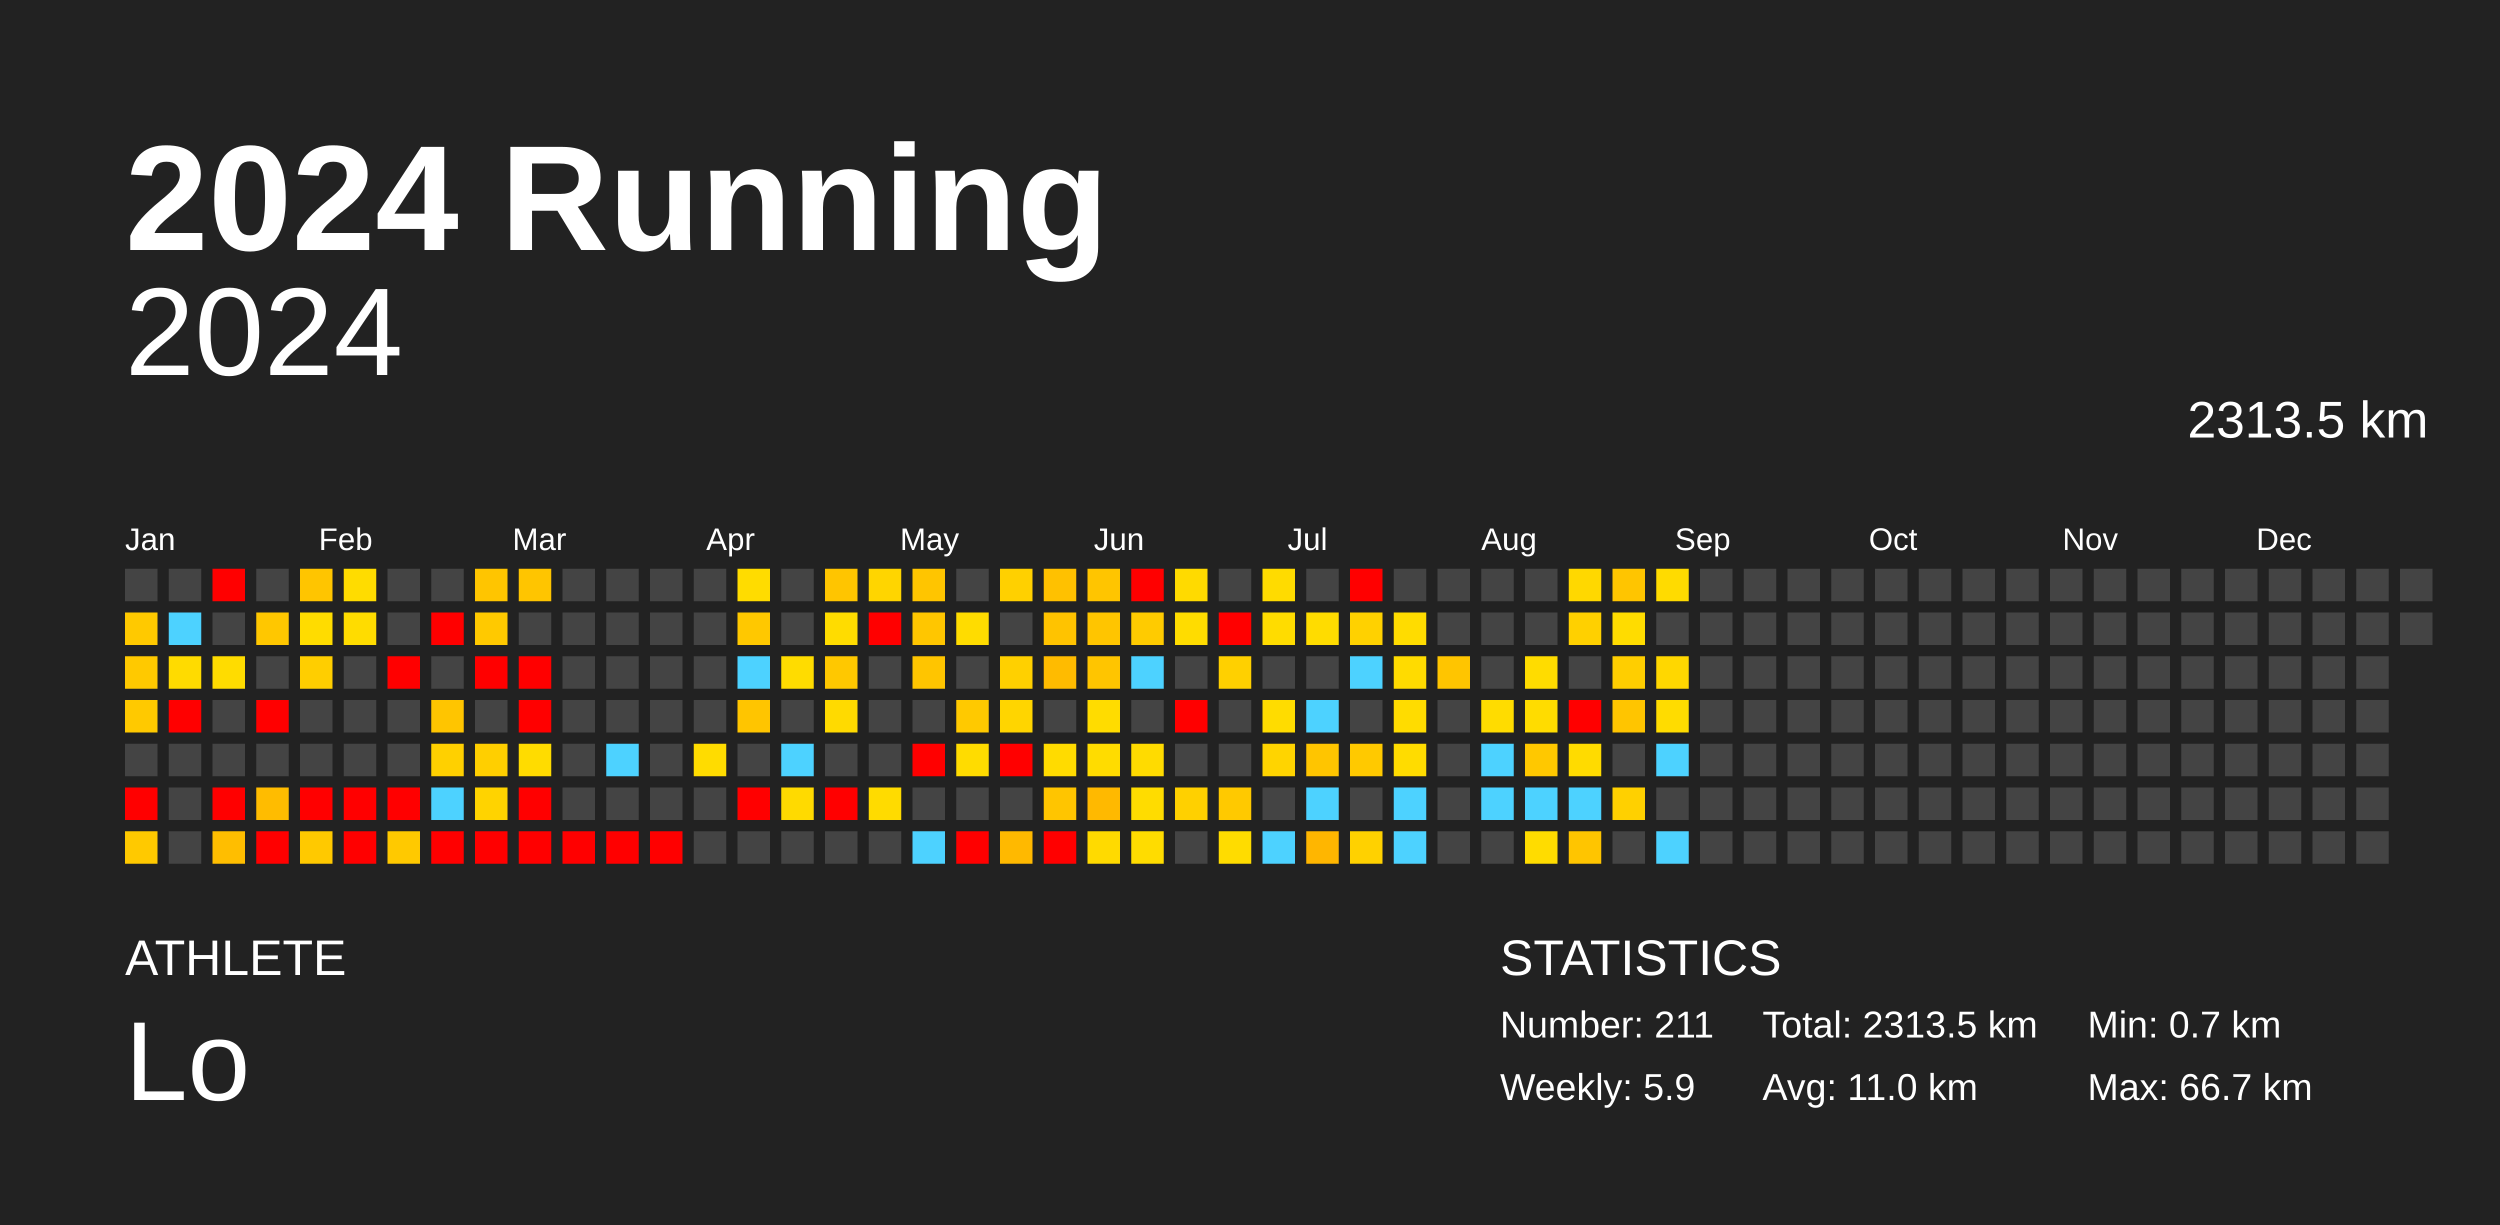
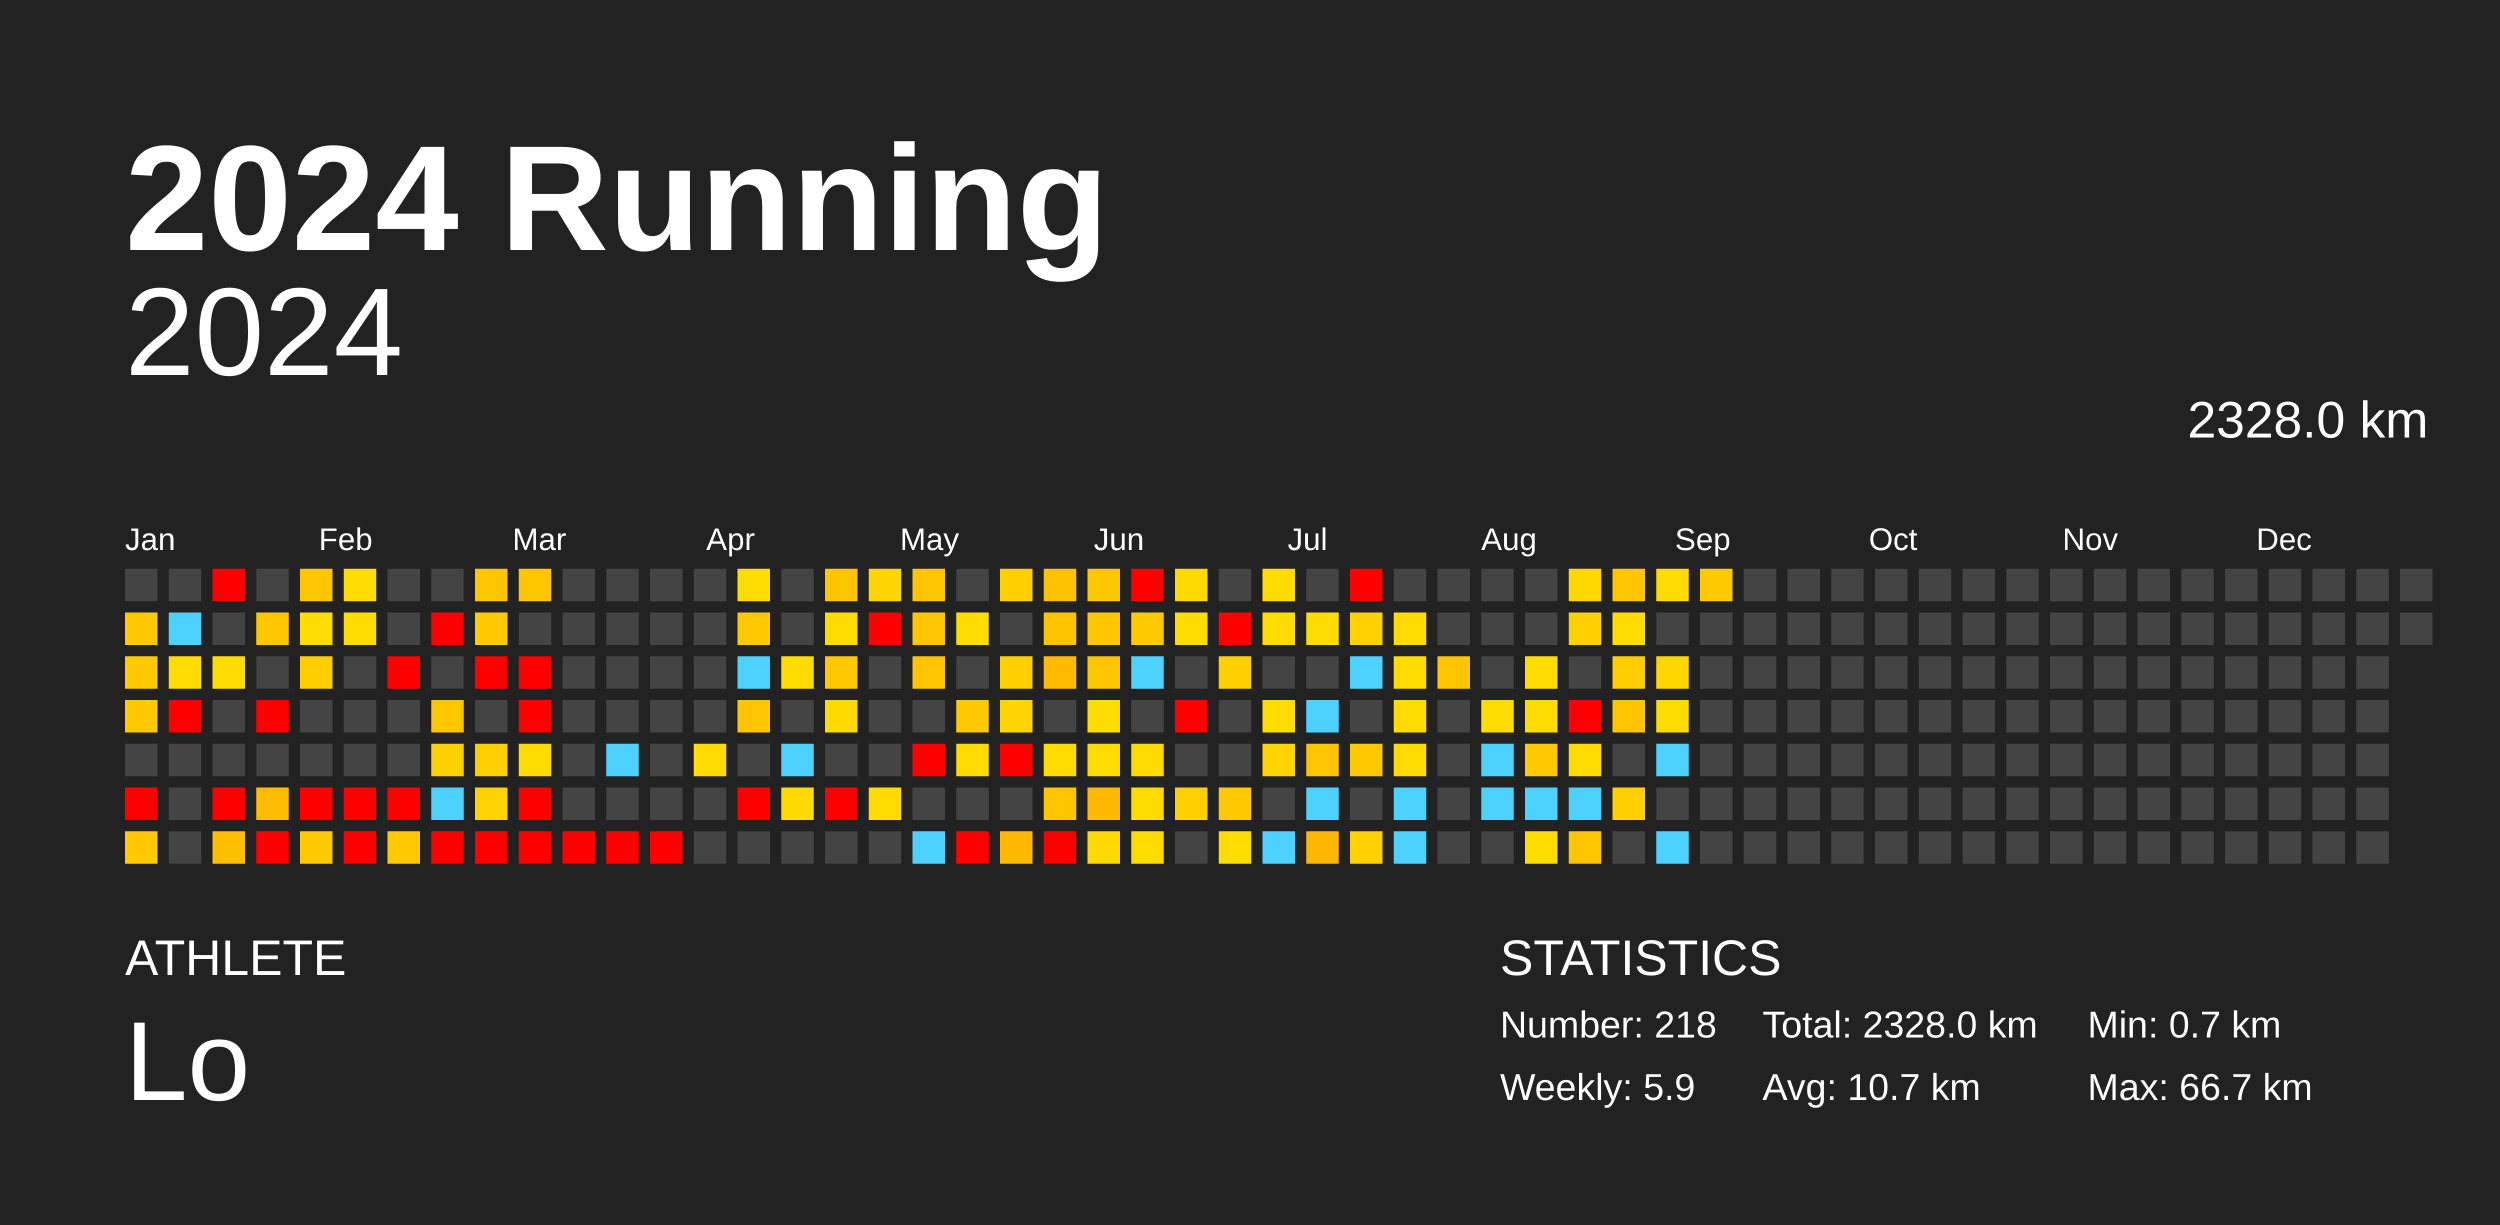
<svg xmlns="http://www.w3.org/2000/svg" baseProfile="full" height="98mm" version="1.1" viewBox="0,0,200,98" width="200mm">
  <defs />
  <rect fill="#222222" height="98" width="200" x="0" y="0" />
  <text fill="#FFFFFF" style="font-size:12px; font-family:Arial; font-weight:bold;" x="10" y="20">2024 Running</text>
  <text fill="#FFFFFF" style="font-size:4px; font-family:Arial" x="10" y="78">ATHLETE</text>
  <text fill="#FFFFFF" style="font-size:9px; font-family:Arial" x="10" y="88">Lo</text>
  <text fill="#FFFFFF" style="font-size:4px; font-family:Arial" x="120" y="78">STATISTICS</text>
-   <text fill="#FFFFFF" style="font-size:3px; font-family:Arial" x="120" y="83">Number: 211</text>
+   <text fill="#FFFFFF" style="font-size:3px; font-family:Arial" x="120" y="83">Number: 218</text>
  <text fill="#FFFFFF" style="font-size:3px; font-family:Arial" x="120" y="88">Weekly: 5.9</text>
-   <text fill="#FFFFFF" style="font-size:3px; font-family:Arial" x="141" y="83">Total: 2313.5 km</text>
-   <text fill="#FFFFFF" style="font-size:3px; font-family:Arial" x="141" y="88">Avg: 11.0 km</text>
+   <text fill="#FFFFFF" style="font-size:3px; font-family:Arial" x="141" y="83">Total: 2328.0 km</text>
+   <text fill="#FFFFFF" style="font-size:3px; font-family:Arial" x="141" y="88">Avg: 10.7 km</text>
  <text fill="#FFFFFF" style="font-size:3px; font-family:Arial" x="167" y="83">Min: 0.7 km</text>
  <text fill="#FFFFFF" style="font-size:3px; font-family:Arial" x="167" y="88">Max: 66.7 km</text>
  <text alignment-baseline="hanging" fill="#FFFFFF" style="font-size:10.0px; font-family:Arial;" x="10" y="30">2024</text>
-   <text alignment-baseline="hanging" fill="#FFFFFF" style="font-size:4.125px; font-family:Arial;" x="175" y="35">2313.5 km</text>
+   <text alignment-baseline="hanging" fill="#FFFFFF" style="font-size:4.125px; font-family:Arial;" x="175" y="35">2328.0 km</text>
  <text fill="#FFFFFF" style="font-size:2.5px; font-family:Arial" x="10.0" y="44">Jan</text>
  <text fill="#FFFFFF" style="font-size:2.5px; font-family:Arial" x="25.5" y="44">Feb</text>
  <text fill="#FFFFFF" style="font-size:2.5px; font-family:Arial" x="41.0" y="44">Mar</text>
  <text fill="#FFFFFF" style="font-size:2.5px; font-family:Arial" x="56.5" y="44">Apr</text>
  <text fill="#FFFFFF" style="font-size:2.5px; font-family:Arial" x="72.0" y="44">May</text>
  <text fill="#FFFFFF" style="font-size:2.5px; font-family:Arial" x="87.5" y="44">Jun</text>
  <text fill="#FFFFFF" style="font-size:2.5px; font-family:Arial" x="103.0" y="44">Jul</text>
  <text fill="#FFFFFF" style="font-size:2.5px; font-family:Arial" x="118.5" y="44">Aug</text>
  <text fill="#FFFFFF" style="font-size:2.5px; font-family:Arial" x="134.0" y="44">Sep</text>
  <text fill="#FFFFFF" style="font-size:2.5px; font-family:Arial" x="149.5" y="44">Oct</text>
  <text fill="#FFFFFF" style="font-size:2.5px; font-family:Arial" x="165.0" y="44">Nov</text>
  <text fill="#FFFFFF" style="font-size:2.5px; font-family:Arial" x="180.5" y="44">Dec</text>
  <rect fill="#444444" height="2.6" width="2.6" x="10.0" y="45.5" />
  <rect fill="#ffc900" height="2.6" width="2.6" x="10.0" y="49.0" />
  <rect fill="#ffc900" height="2.6" width="2.6" x="10.0" y="52.5" />
  <rect fill="#ffc900" height="2.6" width="2.6" x="10.0" y="56.0" />
  <rect fill="#444444" height="2.6" width="2.6" x="10.0" y="59.5" />
  <rect fill="red" height="2.6" width="2.6" x="10.0" y="63.0" />
  <rect fill="#ffc900" height="2.6" width="2.6" x="10.0" y="66.5" />
  <rect fill="#444444" height="2.6" width="2.6" x="13.5" y="45.5" />
  <rect fill="#4dd2ff" height="2.6" width="2.6" x="13.5" y="49.0" />
  <rect fill="#ffdb00" height="2.6" width="2.6" x="13.5" y="52.5" />
  <rect fill="red" height="2.6" width="2.6" x="13.5" y="56.0" />
  <rect fill="#444444" height="2.6" width="2.6" x="13.5" y="59.5" />
  <rect fill="#444444" height="2.6" width="2.6" x="13.5" y="63.0" />
  <rect fill="#444444" height="2.6" width="2.6" x="13.5" y="66.5" />
  <rect fill="red" height="2.6" width="2.6" x="17.0" y="45.5" />
  <rect fill="#444444" height="2.6" width="2.6" x="17.0" y="49.0" />
  <rect fill="#ffdc00" height="2.6" width="2.6" x="17.0" y="52.5" />
  <rect fill="#444444" height="2.6" width="2.6" x="17.0" y="56.0" />
  <rect fill="#444444" height="2.6" width="2.6" x="17.0" y="59.5" />
  <rect fill="red" height="2.6" width="2.6" x="17.0" y="63.0" />
  <rect fill="#ffbe00" height="2.6" width="2.6" x="17.0" y="66.5" />
  <rect fill="#444444" height="2.6" width="2.6" x="20.5" y="45.5" />
  <rect fill="#ffc700" height="2.6" width="2.6" x="20.5" y="49.0" />
  <rect fill="#444444" height="2.6" width="2.6" x="20.5" y="52.5" />
  <rect fill="red" height="2.6" width="2.6" x="20.5" y="56.0" />
  <rect fill="#444444" height="2.6" width="2.6" x="20.5" y="59.5" />
  <rect fill="#ffbc00" height="2.6" width="2.6" x="20.5" y="63.0" />
  <rect fill="red" height="2.6" width="2.6" x="20.5" y="66.5" />
  <rect fill="#ffc500" height="2.6" width="2.6" x="24.0" y="45.5" />
  <rect fill="#ffdc00" height="2.6" width="2.6" x="24.0" y="49.0" />
  <rect fill="#ffce00" height="2.6" width="2.6" x="24.0" y="52.5" />
  <rect fill="#444444" height="2.6" width="2.6" x="24.0" y="56.0" />
  <rect fill="#444444" height="2.6" width="2.6" x="24.0" y="59.5" />
  <rect fill="red" height="2.6" width="2.6" x="24.0" y="63.0" />
  <rect fill="#ffc900" height="2.6" width="2.6" x="24.0" y="66.5" />
  <rect fill="#ffdc00" height="2.6" width="2.6" x="27.5" y="45.5" />
  <rect fill="#ffdc00" height="2.6" width="2.6" x="27.5" y="49.0" />
  <rect fill="#444444" height="2.6" width="2.6" x="27.5" y="52.5" />
  <rect fill="#444444" height="2.6" width="2.6" x="27.5" y="56.0" />
  <rect fill="#444444" height="2.6" width="2.6" x="27.5" y="59.5" />
  <rect fill="red" height="2.6" width="2.6" x="27.5" y="63.0" />
  <rect fill="red" height="2.6" width="2.6" x="27.5" y="66.5" />
  <rect fill="#444444" height="2.6" width="2.6" x="31.0" y="45.5" />
  <rect fill="#444444" height="2.6" width="2.6" x="31.0" y="49.0" />
  <rect fill="red" height="2.6" width="2.6" x="31.0" y="52.5" />
  <rect fill="#444444" height="2.6" width="2.6" x="31.0" y="56.0" />
  <rect fill="#444444" height="2.6" width="2.6" x="31.0" y="59.5" />
  <rect fill="red" height="2.6" width="2.6" x="31.0" y="63.0" />
  <rect fill="#ffc900" height="2.6" width="2.6" x="31.0" y="66.5" />
  <rect fill="#444444" height="2.6" width="2.6" x="34.5" y="45.5" />
  <rect fill="red" height="2.6" width="2.6" x="34.5" y="49.0" />
  <rect fill="#444444" height="2.6" width="2.6" x="34.5" y="52.5" />
  <rect fill="#ffc500" height="2.6" width="2.6" x="34.5" y="56.0" />
  <rect fill="#ffd000" height="2.6" width="2.6" x="34.5" y="59.5" />
  <rect fill="#4dd2ff" height="2.6" width="2.6" x="34.5" y="63.0" />
  <rect fill="red" height="2.6" width="2.6" x="34.5" y="66.5" />
  <rect fill="#ffc500" height="2.6" width="2.6" x="38.0" y="45.5" />
  <rect fill="#ffc900" height="2.6" width="2.6" x="38.0" y="49.0" />
  <rect fill="red" height="2.6" width="2.6" x="38.0" y="52.5" />
  <rect fill="#444444" height="2.6" width="2.6" x="38.0" y="56.0" />
  <rect fill="#ffcf00" height="2.6" width="2.6" x="38.0" y="59.5" />
  <rect fill="#ffd300" height="2.6" width="2.6" x="38.0" y="63.0" />
  <rect fill="red" height="2.6" width="2.6" x="38.0" y="66.5" />
  <rect fill="#ffc500" height="2.6" width="2.6" x="41.5" y="45.5" />
  <rect fill="#444444" height="2.6" width="2.6" x="41.5" y="49.0" />
  <rect fill="red" height="2.6" width="2.6" x="41.5" y="52.5" />
  <rect fill="red" height="2.6" width="2.6" x="41.5" y="56.0" />
  <rect fill="#ffdc00" height="2.6" width="2.6" x="41.5" y="59.5" />
  <rect fill="red" height="2.6" width="2.6" x="41.5" y="63.0" />
  <rect fill="red" height="2.6" width="2.6" x="41.5" y="66.5" />
  <rect fill="#444444" height="2.6" width="2.6" x="45.0" y="45.5" />
  <rect fill="#444444" height="2.6" width="2.6" x="45.0" y="49.0" />
  <rect fill="#444444" height="2.6" width="2.6" x="45.0" y="52.5" />
  <rect fill="#444444" height="2.6" width="2.6" x="45.0" y="56.0" />
  <rect fill="#444444" height="2.6" width="2.6" x="45.0" y="59.5" />
  <rect fill="#444444" height="2.6" width="2.6" x="45.0" y="63.0" />
  <rect fill="red" height="2.6" width="2.6" x="45.0" y="66.5" />
  <rect fill="#444444" height="2.6" width="2.6" x="48.5" y="45.5" />
  <rect fill="#444444" height="2.6" width="2.6" x="48.5" y="49.0" />
  <rect fill="#444444" height="2.6" width="2.6" x="48.5" y="52.5" />
  <rect fill="#444444" height="2.6" width="2.6" x="48.5" y="56.0" />
  <rect fill="#4dd2ff" height="2.6" width="2.6" x="48.5" y="59.5" />
  <rect fill="#444444" height="2.6" width="2.6" x="48.5" y="63.0" />
  <rect fill="red" height="2.6" width="2.6" x="48.5" y="66.5" />
  <rect fill="#444444" height="2.6" width="2.6" x="52.0" y="45.5" />
  <rect fill="#444444" height="2.6" width="2.6" x="52.0" y="49.0" />
  <rect fill="#444444" height="2.6" width="2.6" x="52.0" y="52.5" />
  <rect fill="#444444" height="2.6" width="2.6" x="52.0" y="56.0" />
  <rect fill="#444444" height="2.6" width="2.6" x="52.0" y="59.5" />
  <rect fill="#444444" height="2.6" width="2.6" x="52.0" y="63.0" />
  <rect fill="red" height="2.6" width="2.6" x="52.0" y="66.5" />
  <rect fill="#444444" height="2.6" width="2.6" x="55.5" y="45.5" />
  <rect fill="#444444" height="2.6" width="2.6" x="55.5" y="49.0" />
  <rect fill="#444444" height="2.6" width="2.6" x="55.5" y="52.5" />
  <rect fill="#444444" height="2.6" width="2.6" x="55.5" y="56.0" />
  <rect fill="#ffdc00" height="2.6" width="2.6" x="55.5" y="59.5" />
  <rect fill="#444444" height="2.6" width="2.6" x="55.5" y="63.0" />
  <rect fill="#444444" height="2.6" width="2.6" x="55.5" y="66.5" />
  <rect fill="#ffdc00" height="2.6" width="2.6" x="59.0" y="45.5" />
  <rect fill="#ffc800" height="2.6" width="2.6" x="59.0" y="49.0" />
  <rect fill="#4dd2ff" height="2.6" width="2.6" x="59.0" y="52.5" />
  <rect fill="#ffc500" height="2.6" width="2.6" x="59.0" y="56.0" />
  <rect fill="#444444" height="2.6" width="2.6" x="59.0" y="59.5" />
  <rect fill="red" height="2.6" width="2.6" x="59.0" y="63.0" />
  <rect fill="#444444" height="2.6" width="2.6" x="59.0" y="66.5" />
  <rect fill="#444444" height="2.6" width="2.6" x="62.5" y="45.5" />
  <rect fill="#444444" height="2.6" width="2.6" x="62.5" y="49.0" />
  <rect fill="#ffdc00" height="2.6" width="2.6" x="62.5" y="52.5" />
  <rect fill="#444444" height="2.6" width="2.6" x="62.5" y="56.0" />
  <rect fill="#4dd2ff" height="2.6" width="2.6" x="62.5" y="59.5" />
  <rect fill="#ffda00" height="2.6" width="2.6" x="62.5" y="63.0" />
  <rect fill="#444444" height="2.6" width="2.6" x="62.5" y="66.5" />
  <rect fill="#ffc500" height="2.6" width="2.6" x="66.0" y="45.5" />
  <rect fill="#ffdc00" height="2.6" width="2.6" x="66.0" y="49.0" />
  <rect fill="#ffc800" height="2.6" width="2.6" x="66.0" y="52.5" />
  <rect fill="#ffda00" height="2.6" width="2.6" x="66.0" y="56.0" />
  <rect fill="#444444" height="2.6" width="2.6" x="66.0" y="59.5" />
  <rect fill="red" height="2.6" width="2.6" x="66.0" y="63.0" />
  <rect fill="#444444" height="2.6" width="2.6" x="66.0" y="66.5" />
  <rect fill="#ffd500" height="2.6" width="2.6" x="69.5" y="45.5" />
  <rect fill="red" height="2.6" width="2.6" x="69.5" y="49.0" />
  <rect fill="#444444" height="2.6" width="2.6" x="69.5" y="52.5" />
  <rect fill="#444444" height="2.6" width="2.6" x="69.5" y="56.0" />
  <rect fill="#444444" height="2.6" width="2.6" x="69.5" y="59.5" />
  <rect fill="#ffdb00" height="2.6" width="2.6" x="69.5" y="63.0" />
  <rect fill="#444444" height="2.6" width="2.6" x="69.5" y="66.5" />
  <rect fill="#ffc500" height="2.6" width="2.6" x="73.0" y="45.5" />
  <rect fill="#ffc600" height="2.6" width="2.6" x="73.0" y="49.0" />
  <rect fill="#ffc500" height="2.6" width="2.6" x="73.0" y="52.5" />
  <rect fill="#444444" height="2.6" width="2.6" x="73.0" y="56.0" />
  <rect fill="red" height="2.6" width="2.6" x="73.0" y="59.5" />
  <rect fill="#444444" height="2.6" width="2.6" x="73.0" y="63.0" />
  <rect fill="#4dd2ff" height="2.6" width="2.6" x="73.0" y="66.5" />
  <rect fill="#444444" height="2.6" width="2.6" x="76.5" y="45.5" />
  <rect fill="#ffdc00" height="2.6" width="2.6" x="76.5" y="49.0" />
  <rect fill="#444444" height="2.6" width="2.6" x="76.5" y="52.5" />
  <rect fill="#ffc900" height="2.6" width="2.6" x="76.5" y="56.0" />
  <rect fill="#ffdc00" height="2.6" width="2.6" x="76.5" y="59.5" />
  <rect fill="#444444" height="2.6" width="2.6" x="76.5" y="63.0" />
  <rect fill="red" height="2.6" width="2.6" x="76.5" y="66.5" />
  <rect fill="#ffd000" height="2.6" width="2.6" x="80.0" y="45.5" />
  <rect fill="#444444" height="2.6" width="2.6" x="80.0" y="49.0" />
  <rect fill="#ffd000" height="2.6" width="2.6" x="80.0" y="52.5" />
  <rect fill="#ffd500" height="2.6" width="2.6" x="80.0" y="56.0" />
  <rect fill="red" height="2.6" width="2.6" x="80.0" y="59.5" />
  <rect fill="#444444" height="2.6" width="2.6" x="80.0" y="63.0" />
  <rect fill="#ffb900" height="2.6" width="2.6" x="80.0" y="66.5" />
  <rect fill="#ffc100" height="2.6" width="2.6" x="83.5" y="45.5" />
  <rect fill="#ffc300" height="2.6" width="2.6" x="83.5" y="49.0" />
  <rect fill="#ffbb00" height="2.6" width="2.6" x="83.5" y="52.5" />
  <rect fill="#444444" height="2.6" width="2.6" x="83.5" y="56.0" />
  <rect fill="#ffdb00" height="2.6" width="2.6" x="83.5" y="59.5" />
  <rect fill="#ffc500" height="2.6" width="2.6" x="83.5" y="63.0" />
  <rect fill="red" height="2.6" width="2.6" x="83.5" y="66.5" />
  <rect fill="#ffc500" height="2.6" width="2.6" x="87.0" y="45.5" />
  <rect fill="#ffc500" height="2.6" width="2.6" x="87.0" y="49.0" />
  <rect fill="#ffc500" height="2.6" width="2.6" x="87.0" y="52.5" />
  <rect fill="#ffdc00" height="2.6" width="2.6" x="87.0" y="56.0" />
  <rect fill="#ffdc00" height="2.6" width="2.6" x="87.0" y="59.5" />
  <rect fill="#ffb900" height="2.6" width="2.6" x="87.0" y="63.0" />
  <rect fill="#ffda00" height="2.6" width="2.6" x="87.0" y="66.5" />
  <rect fill="red" height="2.6" width="2.6" x="90.5" y="45.5" />
  <rect fill="#ffcb00" height="2.6" width="2.6" x="90.5" y="49.0" />
  <rect fill="#4dd2ff" height="2.6" width="2.6" x="90.5" y="52.5" />
  <rect fill="#444444" height="2.6" width="2.6" x="90.5" y="56.0" />
  <rect fill="#ffdb00" height="2.6" width="2.6" x="90.5" y="59.5" />
  <rect fill="#ffdc00" height="2.6" width="2.6" x="90.5" y="63.0" />
  <rect fill="#ffdc00" height="2.6" width="2.6" x="90.5" y="66.5" />
  <rect fill="#ffda00" height="2.6" width="2.6" x="94.0" y="45.5" />
  <rect fill="#ffdc00" height="2.6" width="2.6" x="94.0" y="49.0" />
  <rect fill="#444444" height="2.6" width="2.6" x="94.0" y="52.5" />
  <rect fill="red" height="2.6" width="2.6" x="94.0" y="56.0" />
  <rect fill="#444444" height="2.6" width="2.6" x="94.0" y="59.5" />
  <rect fill="#ffd000" height="2.6" width="2.6" x="94.0" y="63.0" />
  <rect fill="#444444" height="2.6" width="2.6" x="94.0" y="66.5" />
  <rect fill="#444444" height="2.6" width="2.6" x="97.5" y="45.5" />
  <rect fill="red" height="2.6" width="2.6" x="97.5" y="49.0" />
  <rect fill="#ffd000" height="2.6" width="2.6" x="97.5" y="52.5" />
  <rect fill="#444444" height="2.6" width="2.6" x="97.5" y="56.0" />
  <rect fill="#444444" height="2.6" width="2.6" x="97.5" y="59.5" />
  <rect fill="#ffc900" height="2.6" width="2.6" x="97.5" y="63.0" />
  <rect fill="#ffdc00" height="2.6" width="2.6" x="97.5" y="66.5" />
  <rect fill="#ffdb00" height="2.6" width="2.6" x="101.0" y="45.5" />
  <rect fill="#ffdc00" height="2.6" width="2.6" x="101.0" y="49.0" />
  <rect fill="#444444" height="2.6" width="2.6" x="101.0" y="52.5" />
  <rect fill="#ffdc00" height="2.6" width="2.6" x="101.0" y="56.0" />
  <rect fill="#ffd400" height="2.6" width="2.6" x="101.0" y="59.5" />
  <rect fill="#444444" height="2.6" width="2.6" x="101.0" y="63.0" />
  <rect fill="#4dd2ff" height="2.6" width="2.6" x="101.0" y="66.5" />
  <rect fill="#444444" height="2.6" width="2.6" x="104.5" y="45.5" />
  <rect fill="#ffdc00" height="2.6" width="2.6" x="104.5" y="49.0" />
  <rect fill="#444444" height="2.6" width="2.6" x="104.5" y="52.5" />
  <rect fill="#4dd2ff" height="2.6" width="2.6" x="104.5" y="56.0" />
  <rect fill="#ffc500" height="2.6" width="2.6" x="104.5" y="59.5" />
  <rect fill="#4dd2ff" height="2.6" width="2.6" x="104.5" y="63.0" />
  <rect fill="#ffb600" height="2.6" width="2.6" x="104.5" y="66.5" />
  <rect fill="red" height="2.6" width="2.6" x="108.0" y="45.5" />
  <rect fill="#ffd100" height="2.6" width="2.6" x="108.0" y="49.0" />
  <rect fill="#4dd2ff" height="2.6" width="2.6" x="108.0" y="52.5" />
  <rect fill="#444444" height="2.6" width="2.6" x="108.0" y="56.0" />
  <rect fill="#ffc900" height="2.6" width="2.6" x="108.0" y="59.5" />
  <rect fill="#444444" height="2.6" width="2.6" x="108.0" y="63.0" />
  <rect fill="#ffd100" height="2.6" width="2.6" x="108.0" y="66.5" />
  <rect fill="#444444" height="2.6" width="2.6" x="111.5" y="45.5" />
  <rect fill="#ffdc00" height="2.6" width="2.6" x="111.5" y="49.0" />
  <rect fill="#ffdb00" height="2.6" width="2.6" x="111.5" y="52.5" />
  <rect fill="#ffdc00" height="2.6" width="2.6" x="111.5" y="56.0" />
  <rect fill="#ffdc00" height="2.6" width="2.6" x="111.5" y="59.5" />
  <rect fill="#4dd2ff" height="2.6" width="2.6" x="111.5" y="63.0" />
  <rect fill="#4dd2ff" height="2.6" width="2.6" x="111.5" y="66.5" />
  <rect fill="#444444" height="2.6" width="2.6" x="115.0" y="45.5" />
  <rect fill="#444444" height="2.6" width="2.6" x="115.0" y="49.0" />
  <rect fill="#ffc500" height="2.6" width="2.6" x="115.0" y="52.5" />
  <rect fill="#444444" height="2.6" width="2.6" x="115.0" y="56.0" />
  <rect fill="#444444" height="2.6" width="2.6" x="115.0" y="59.5" />
  <rect fill="#444444" height="2.6" width="2.6" x="115.0" y="63.0" />
  <rect fill="#444444" height="2.6" width="2.6" x="115.0" y="66.5" />
  <rect fill="#444444" height="2.6" width="2.6" x="118.5" y="45.5" />
  <rect fill="#444444" height="2.6" width="2.6" x="118.5" y="49.0" />
  <rect fill="#444444" height="2.6" width="2.6" x="118.5" y="52.5" />
  <rect fill="#ffdc00" height="2.6" width="2.6" x="118.5" y="56.0" />
  <rect fill="#4dd2ff" height="2.6" width="2.6" x="118.5" y="59.5" />
  <rect fill="#4dd2ff" height="2.6" width="2.6" x="118.5" y="63.0" />
  <rect fill="#444444" height="2.6" width="2.6" x="118.5" y="66.5" />
  <rect fill="#444444" height="2.6" width="2.6" x="122.0" y="45.5" />
  <rect fill="#444444" height="2.6" width="2.6" x="122.0" y="49.0" />
  <rect fill="#ffdc00" height="2.6" width="2.6" x="122.0" y="52.5" />
  <rect fill="#ffdc00" height="2.6" width="2.6" x="122.0" y="56.0" />
  <rect fill="#ffc800" height="2.6" width="2.6" x="122.0" y="59.5" />
  <rect fill="#4dd2ff" height="2.6" width="2.6" x="122.0" y="63.0" />
  <rect fill="#ffdc00" height="2.6" width="2.6" x="122.0" y="66.5" />
  <rect fill="#ffd800" height="2.6" width="2.6" x="125.5" y="45.5" />
  <rect fill="#ffd000" height="2.6" width="2.6" x="125.5" y="49.0" />
  <rect fill="#444444" height="2.6" width="2.6" x="125.5" y="52.5" />
  <rect fill="red" height="2.6" width="2.6" x="125.5" y="56.0" />
  <rect fill="#ffdb00" height="2.6" width="2.6" x="125.5" y="59.5" />
  <rect fill="#4dd2ff" height="2.6" width="2.6" x="125.5" y="63.0" />
  <rect fill="#ffc500" height="2.6" width="2.6" x="125.5" y="66.5" />
  <rect fill="#ffc500" height="2.6" width="2.6" x="129.0" y="45.5" />
  <rect fill="#ffdc00" height="2.6" width="2.6" x="129.0" y="49.0" />
  <rect fill="#ffce00" height="2.6" width="2.6" x="129.0" y="52.5" />
  <rect fill="#ffc500" height="2.6" width="2.6" x="129.0" y="56.0" />
  <rect fill="#444444" height="2.6" width="2.6" x="129.0" y="59.5" />
  <rect fill="#ffd000" height="2.6" width="2.6" x="129.0" y="63.0" />
  <rect fill="#444444" height="2.6" width="2.6" x="129.0" y="66.5" />
  <rect fill="#ffdb00" height="2.6" width="2.6" x="132.5" y="45.5" />
  <rect fill="#444444" height="2.6" width="2.6" x="132.5" y="49.0" />
  <rect fill="#ffd700" height="2.6" width="2.6" x="132.5" y="52.5" />
  <rect fill="#ffdc00" height="2.6" width="2.6" x="132.5" y="56.0" />
  <rect fill="#4dd2ff" height="2.6" width="2.6" x="132.5" y="59.5" />
  <rect fill="#444444" height="2.6" width="2.6" x="132.5" y="63.0" />
  <rect fill="#4dd2ff" height="2.6" width="2.6" x="132.5" y="66.5" />
-   <rect fill="#444444" height="2.6" width="2.6" x="136.0" y="45.5" />
+   <rect fill="#ffcb00" height="2.6" width="2.6" x="136.0" y="45.5" />
  <rect fill="#444444" height="2.6" width="2.6" x="136.0" y="49.0" />
  <rect fill="#444444" height="2.6" width="2.6" x="136.0" y="52.5" />
  <rect fill="#444444" height="2.6" width="2.6" x="136.0" y="56.0" />
  <rect fill="#444444" height="2.6" width="2.6" x="136.0" y="59.5" />
  <rect fill="#444444" height="2.6" width="2.6" x="136.0" y="63.0" />
  <rect fill="#444444" height="2.6" width="2.6" x="136.0" y="66.5" />
  <rect fill="#444444" height="2.6" width="2.6" x="139.5" y="45.5" />
  <rect fill="#444444" height="2.6" width="2.6" x="139.5" y="49.0" />
  <rect fill="#444444" height="2.6" width="2.6" x="139.5" y="52.5" />
  <rect fill="#444444" height="2.6" width="2.6" x="139.5" y="56.0" />
  <rect fill="#444444" height="2.6" width="2.6" x="139.5" y="59.5" />
  <rect fill="#444444" height="2.6" width="2.6" x="139.5" y="63.0" />
  <rect fill="#444444" height="2.6" width="2.6" x="139.5" y="66.5" />
  <rect fill="#444444" height="2.6" width="2.6" x="143.0" y="45.5" />
  <rect fill="#444444" height="2.6" width="2.6" x="143.0" y="49.0" />
  <rect fill="#444444" height="2.6" width="2.6" x="143.0" y="52.5" />
  <rect fill="#444444" height="2.6" width="2.6" x="143.0" y="56.0" />
  <rect fill="#444444" height="2.6" width="2.6" x="143.0" y="59.5" />
  <rect fill="#444444" height="2.6" width="2.6" x="143.0" y="63.0" />
  <rect fill="#444444" height="2.6" width="2.6" x="143.0" y="66.5" />
  <rect fill="#444444" height="2.6" width="2.6" x="146.5" y="45.5" />
  <rect fill="#444444" height="2.6" width="2.6" x="146.5" y="49.0" />
  <rect fill="#444444" height="2.6" width="2.6" x="146.5" y="52.5" />
  <rect fill="#444444" height="2.6" width="2.6" x="146.5" y="56.0" />
  <rect fill="#444444" height="2.6" width="2.6" x="146.5" y="59.5" />
  <rect fill="#444444" height="2.6" width="2.6" x="146.5" y="63.0" />
  <rect fill="#444444" height="2.6" width="2.6" x="146.5" y="66.5" />
  <rect fill="#444444" height="2.6" width="2.6" x="150.0" y="45.5" />
  <rect fill="#444444" height="2.6" width="2.6" x="150.0" y="49.0" />
  <rect fill="#444444" height="2.6" width="2.6" x="150.0" y="52.5" />
  <rect fill="#444444" height="2.6" width="2.6" x="150.0" y="56.0" />
  <rect fill="#444444" height="2.6" width="2.6" x="150.0" y="59.5" />
  <rect fill="#444444" height="2.6" width="2.6" x="150.0" y="63.0" />
  <rect fill="#444444" height="2.6" width="2.6" x="150.0" y="66.5" />
  <rect fill="#444444" height="2.6" width="2.6" x="153.5" y="45.5" />
  <rect fill="#444444" height="2.6" width="2.6" x="153.5" y="49.0" />
  <rect fill="#444444" height="2.6" width="2.6" x="153.5" y="52.5" />
  <rect fill="#444444" height="2.6" width="2.6" x="153.5" y="56.0" />
  <rect fill="#444444" height="2.6" width="2.6" x="153.5" y="59.5" />
  <rect fill="#444444" height="2.6" width="2.6" x="153.5" y="63.0" />
  <rect fill="#444444" height="2.6" width="2.6" x="153.5" y="66.5" />
  <rect fill="#444444" height="2.6" width="2.6" x="157.0" y="45.5" />
  <rect fill="#444444" height="2.6" width="2.6" x="157.0" y="49.0" />
  <rect fill="#444444" height="2.6" width="2.6" x="157.0" y="52.5" />
  <rect fill="#444444" height="2.6" width="2.6" x="157.0" y="56.0" />
  <rect fill="#444444" height="2.6" width="2.6" x="157.0" y="59.5" />
  <rect fill="#444444" height="2.6" width="2.6" x="157.0" y="63.0" />
  <rect fill="#444444" height="2.6" width="2.6" x="157.0" y="66.5" />
  <rect fill="#444444" height="2.6" width="2.6" x="160.5" y="45.5" />
  <rect fill="#444444" height="2.6" width="2.6" x="160.5" y="49.0" />
  <rect fill="#444444" height="2.6" width="2.6" x="160.5" y="52.5" />
  <rect fill="#444444" height="2.6" width="2.6" x="160.5" y="56.0" />
  <rect fill="#444444" height="2.6" width="2.6" x="160.5" y="59.5" />
  <rect fill="#444444" height="2.6" width="2.6" x="160.5" y="63.0" />
  <rect fill="#444444" height="2.6" width="2.6" x="160.5" y="66.5" />
  <rect fill="#444444" height="2.6" width="2.6" x="164.0" y="45.5" />
  <rect fill="#444444" height="2.6" width="2.6" x="164.0" y="49.0" />
  <rect fill="#444444" height="2.6" width="2.6" x="164.0" y="52.5" />
  <rect fill="#444444" height="2.6" width="2.6" x="164.0" y="56.0" />
  <rect fill="#444444" height="2.6" width="2.6" x="164.0" y="59.5" />
  <rect fill="#444444" height="2.6" width="2.6" x="164.0" y="63.0" />
  <rect fill="#444444" height="2.6" width="2.6" x="164.0" y="66.5" />
  <rect fill="#444444" height="2.6" width="2.6" x="167.5" y="45.5" />
  <rect fill="#444444" height="2.6" width="2.6" x="167.5" y="49.0" />
  <rect fill="#444444" height="2.6" width="2.6" x="167.5" y="52.5" />
  <rect fill="#444444" height="2.6" width="2.6" x="167.5" y="56.0" />
  <rect fill="#444444" height="2.6" width="2.6" x="167.5" y="59.5" />
  <rect fill="#444444" height="2.6" width="2.6" x="167.5" y="63.0" />
  <rect fill="#444444" height="2.6" width="2.6" x="167.5" y="66.5" />
  <rect fill="#444444" height="2.6" width="2.6" x="171.0" y="45.5" />
  <rect fill="#444444" height="2.6" width="2.6" x="171.0" y="49.0" />
  <rect fill="#444444" height="2.6" width="2.6" x="171.0" y="52.5" />
  <rect fill="#444444" height="2.6" width="2.6" x="171.0" y="56.0" />
  <rect fill="#444444" height="2.6" width="2.6" x="171.0" y="59.5" />
  <rect fill="#444444" height="2.6" width="2.6" x="171.0" y="63.0" />
  <rect fill="#444444" height="2.6" width="2.6" x="171.0" y="66.5" />
  <rect fill="#444444" height="2.6" width="2.6" x="174.5" y="45.5" />
  <rect fill="#444444" height="2.6" width="2.6" x="174.5" y="49.0" />
  <rect fill="#444444" height="2.6" width="2.6" x="174.5" y="52.5" />
  <rect fill="#444444" height="2.6" width="2.6" x="174.5" y="56.0" />
  <rect fill="#444444" height="2.6" width="2.6" x="174.5" y="59.5" />
  <rect fill="#444444" height="2.6" width="2.6" x="174.5" y="63.0" />
  <rect fill="#444444" height="2.6" width="2.6" x="174.5" y="66.5" />
  <rect fill="#444444" height="2.6" width="2.6" x="178.0" y="45.5" />
  <rect fill="#444444" height="2.6" width="2.6" x="178.0" y="49.0" />
  <rect fill="#444444" height="2.6" width="2.6" x="178.0" y="52.5" />
  <rect fill="#444444" height="2.6" width="2.6" x="178.0" y="56.0" />
  <rect fill="#444444" height="2.6" width="2.6" x="178.0" y="59.5" />
  <rect fill="#444444" height="2.6" width="2.6" x="178.0" y="63.0" />
  <rect fill="#444444" height="2.6" width="2.6" x="178.0" y="66.5" />
  <rect fill="#444444" height="2.6" width="2.6" x="181.5" y="45.5" />
  <rect fill="#444444" height="2.6" width="2.6" x="181.5" y="49.0" />
  <rect fill="#444444" height="2.6" width="2.6" x="181.5" y="52.5" />
  <rect fill="#444444" height="2.6" width="2.6" x="181.5" y="56.0" />
  <rect fill="#444444" height="2.6" width="2.6" x="181.5" y="59.5" />
  <rect fill="#444444" height="2.6" width="2.6" x="181.5" y="63.0" />
  <rect fill="#444444" height="2.6" width="2.6" x="181.5" y="66.5" />
  <rect fill="#444444" height="2.6" width="2.6" x="185.0" y="45.5" />
  <rect fill="#444444" height="2.6" width="2.6" x="185.0" y="49.0" />
  <rect fill="#444444" height="2.6" width="2.6" x="185.0" y="52.5" />
  <rect fill="#444444" height="2.6" width="2.6" x="185.0" y="56.0" />
  <rect fill="#444444" height="2.6" width="2.6" x="185.0" y="59.5" />
  <rect fill="#444444" height="2.6" width="2.6" x="185.0" y="63.0" />
  <rect fill="#444444" height="2.6" width="2.6" x="185.0" y="66.5" />
  <rect fill="#444444" height="2.6" width="2.6" x="188.5" y="45.5" />
  <rect fill="#444444" height="2.6" width="2.6" x="188.5" y="49.0" />
  <rect fill="#444444" height="2.6" width="2.6" x="188.5" y="52.5" />
  <rect fill="#444444" height="2.6" width="2.6" x="188.5" y="56.0" />
  <rect fill="#444444" height="2.6" width="2.6" x="188.5" y="59.5" />
  <rect fill="#444444" height="2.6" width="2.6" x="188.5" y="63.0" />
  <rect fill="#444444" height="2.6" width="2.6" x="188.5" y="66.5" />
  <rect fill="#444444" height="2.6" width="2.6" x="192.0" y="45.5" />
  <rect fill="#444444" height="2.6" width="2.6" x="192.0" y="49.0" />
</svg>
